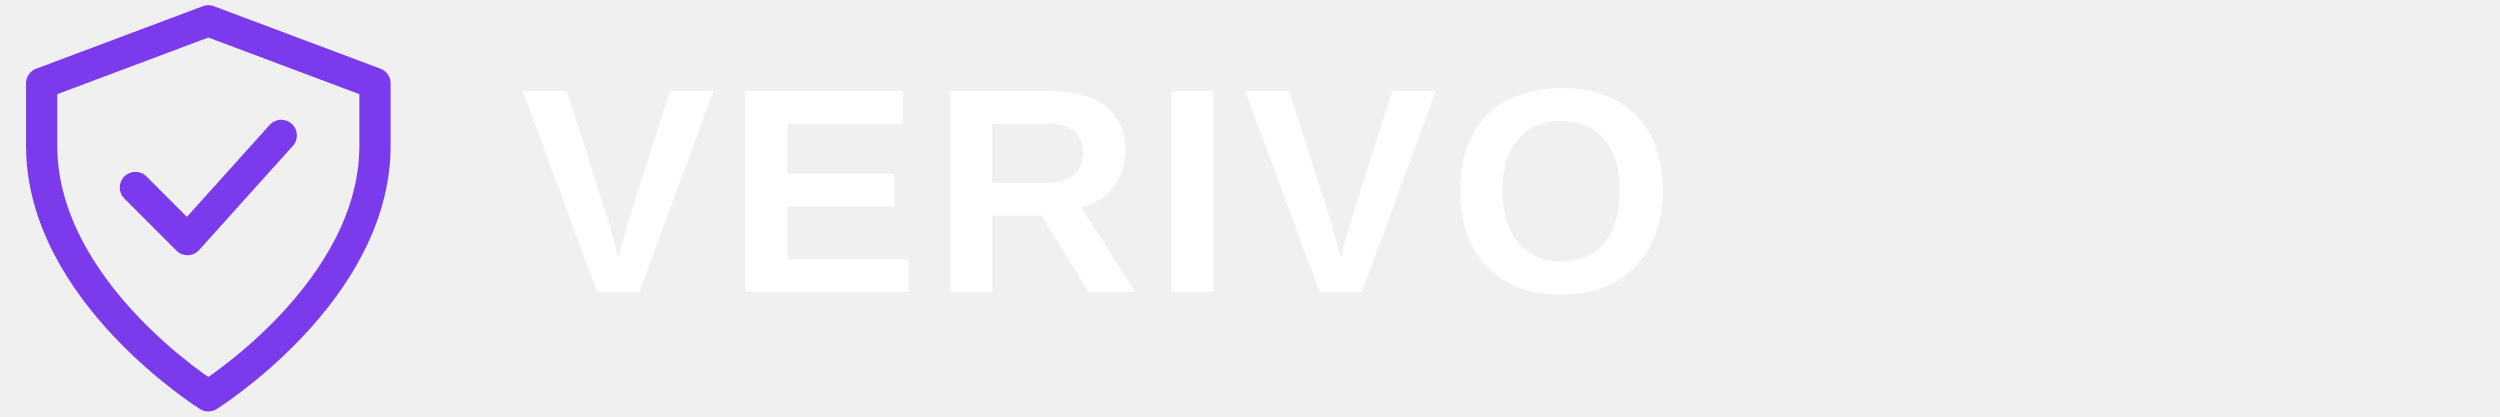
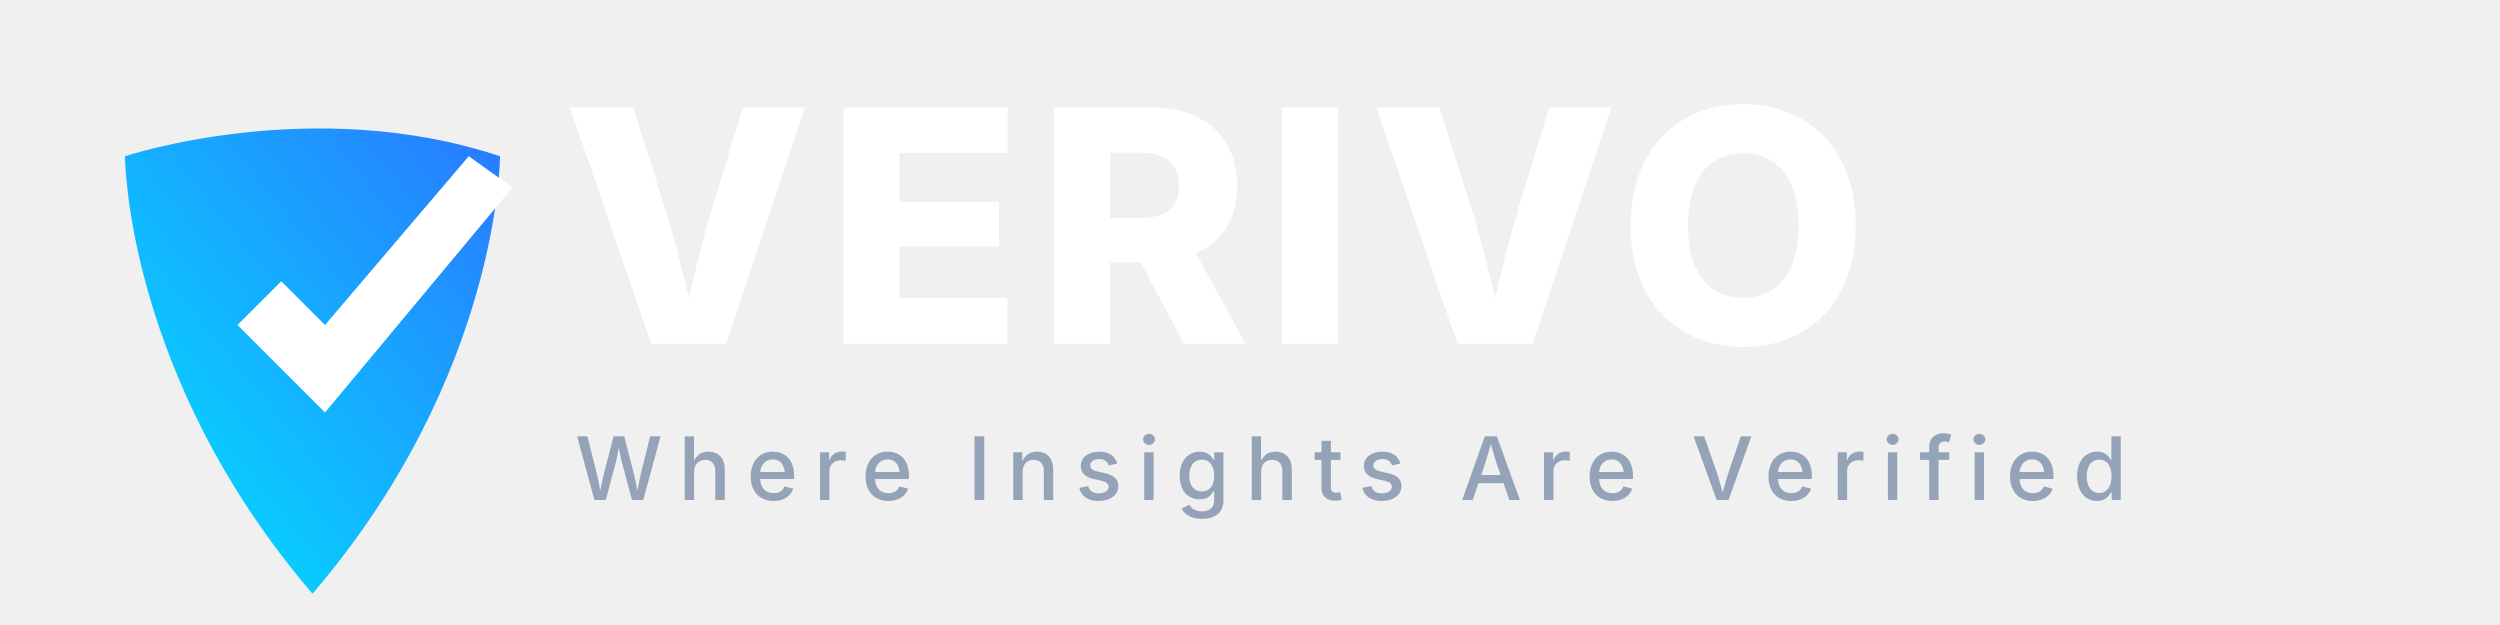
- <svg xmlns="http://www.w3.org/2000/svg" viewBox="0 0 240 40" fill="none">
-   <g transform="translate(0, 0)">
-     <path d="M20 38C20 38 4 28 4 14V8L20 2L36 8V14C36 28 20 38 20 38Z" stroke="#7C3AED" stroke-width="3" stroke-linecap="round" stroke-linejoin="round" fill="none" />
-     <path d="M13 18L18 23L27 13" stroke="#7C3AED" stroke-width="3" stroke-linecap="round" stroke-linejoin="round" />
+ <svg xmlns="http://www.w3.org/2000/svg" viewBox="0 0 400 100" fill="none">
+   <defs>
+     <linearGradient id="shieldGradient" x1="0%" y1="100%" x2="100%" y2="0%">
+       <stop offset="0%" stop-color="#00E5FF" />
+       <stop offset="100%" stop-color="#2979FF" />
+     </linearGradient>
+     <filter id="glow" x="-20%" y="-20%" width="140%" height="140%">
+       <feGaussianBlur stdDeviation="2" result="blur" />
+       <feComposite in="SourceGraphic" in2="blur" operator="over" />
+     </filter>
+   </defs>
+   <g transform="translate(10, 10)">
+     <path d="M10 15           C 10 15, 40 5, 70 15           C 70 15, 70 50, 40 85           C 10 50, 10 15, 10 15 Z" fill="url(#shieldGradient)" />
+     <path d="M 28 42           L 42 56           L 72 20           L 65 15           L 42 42           L 35 35 Z" fill="white" stroke="none" />
  </g>
-   <text x="50" y="28" fill="white" font-family="Arial, sans-serif" font-weight="bold" font-size="28" letter-spacing="1">VERIVO</text>
+   <g transform="translate(90, 0)">
+     <text x="0" y="55" fill="white" font-family="'Inter', 'Roboto', 'Helvetica', sans-serif" font-weight="800" font-size="52" letter-spacing="2">
+       VERIVO
+     </text>
+     <text x="2" y="80" fill="#94A3B8" font-family="'Inter', 'Roboto', 'Helvetica', sans-serif" font-weight="500" font-size="14" letter-spacing="2.5" text-transform="uppercase">
+       Where Insights Are Verified
+     </text>
+   </g>
</svg>
